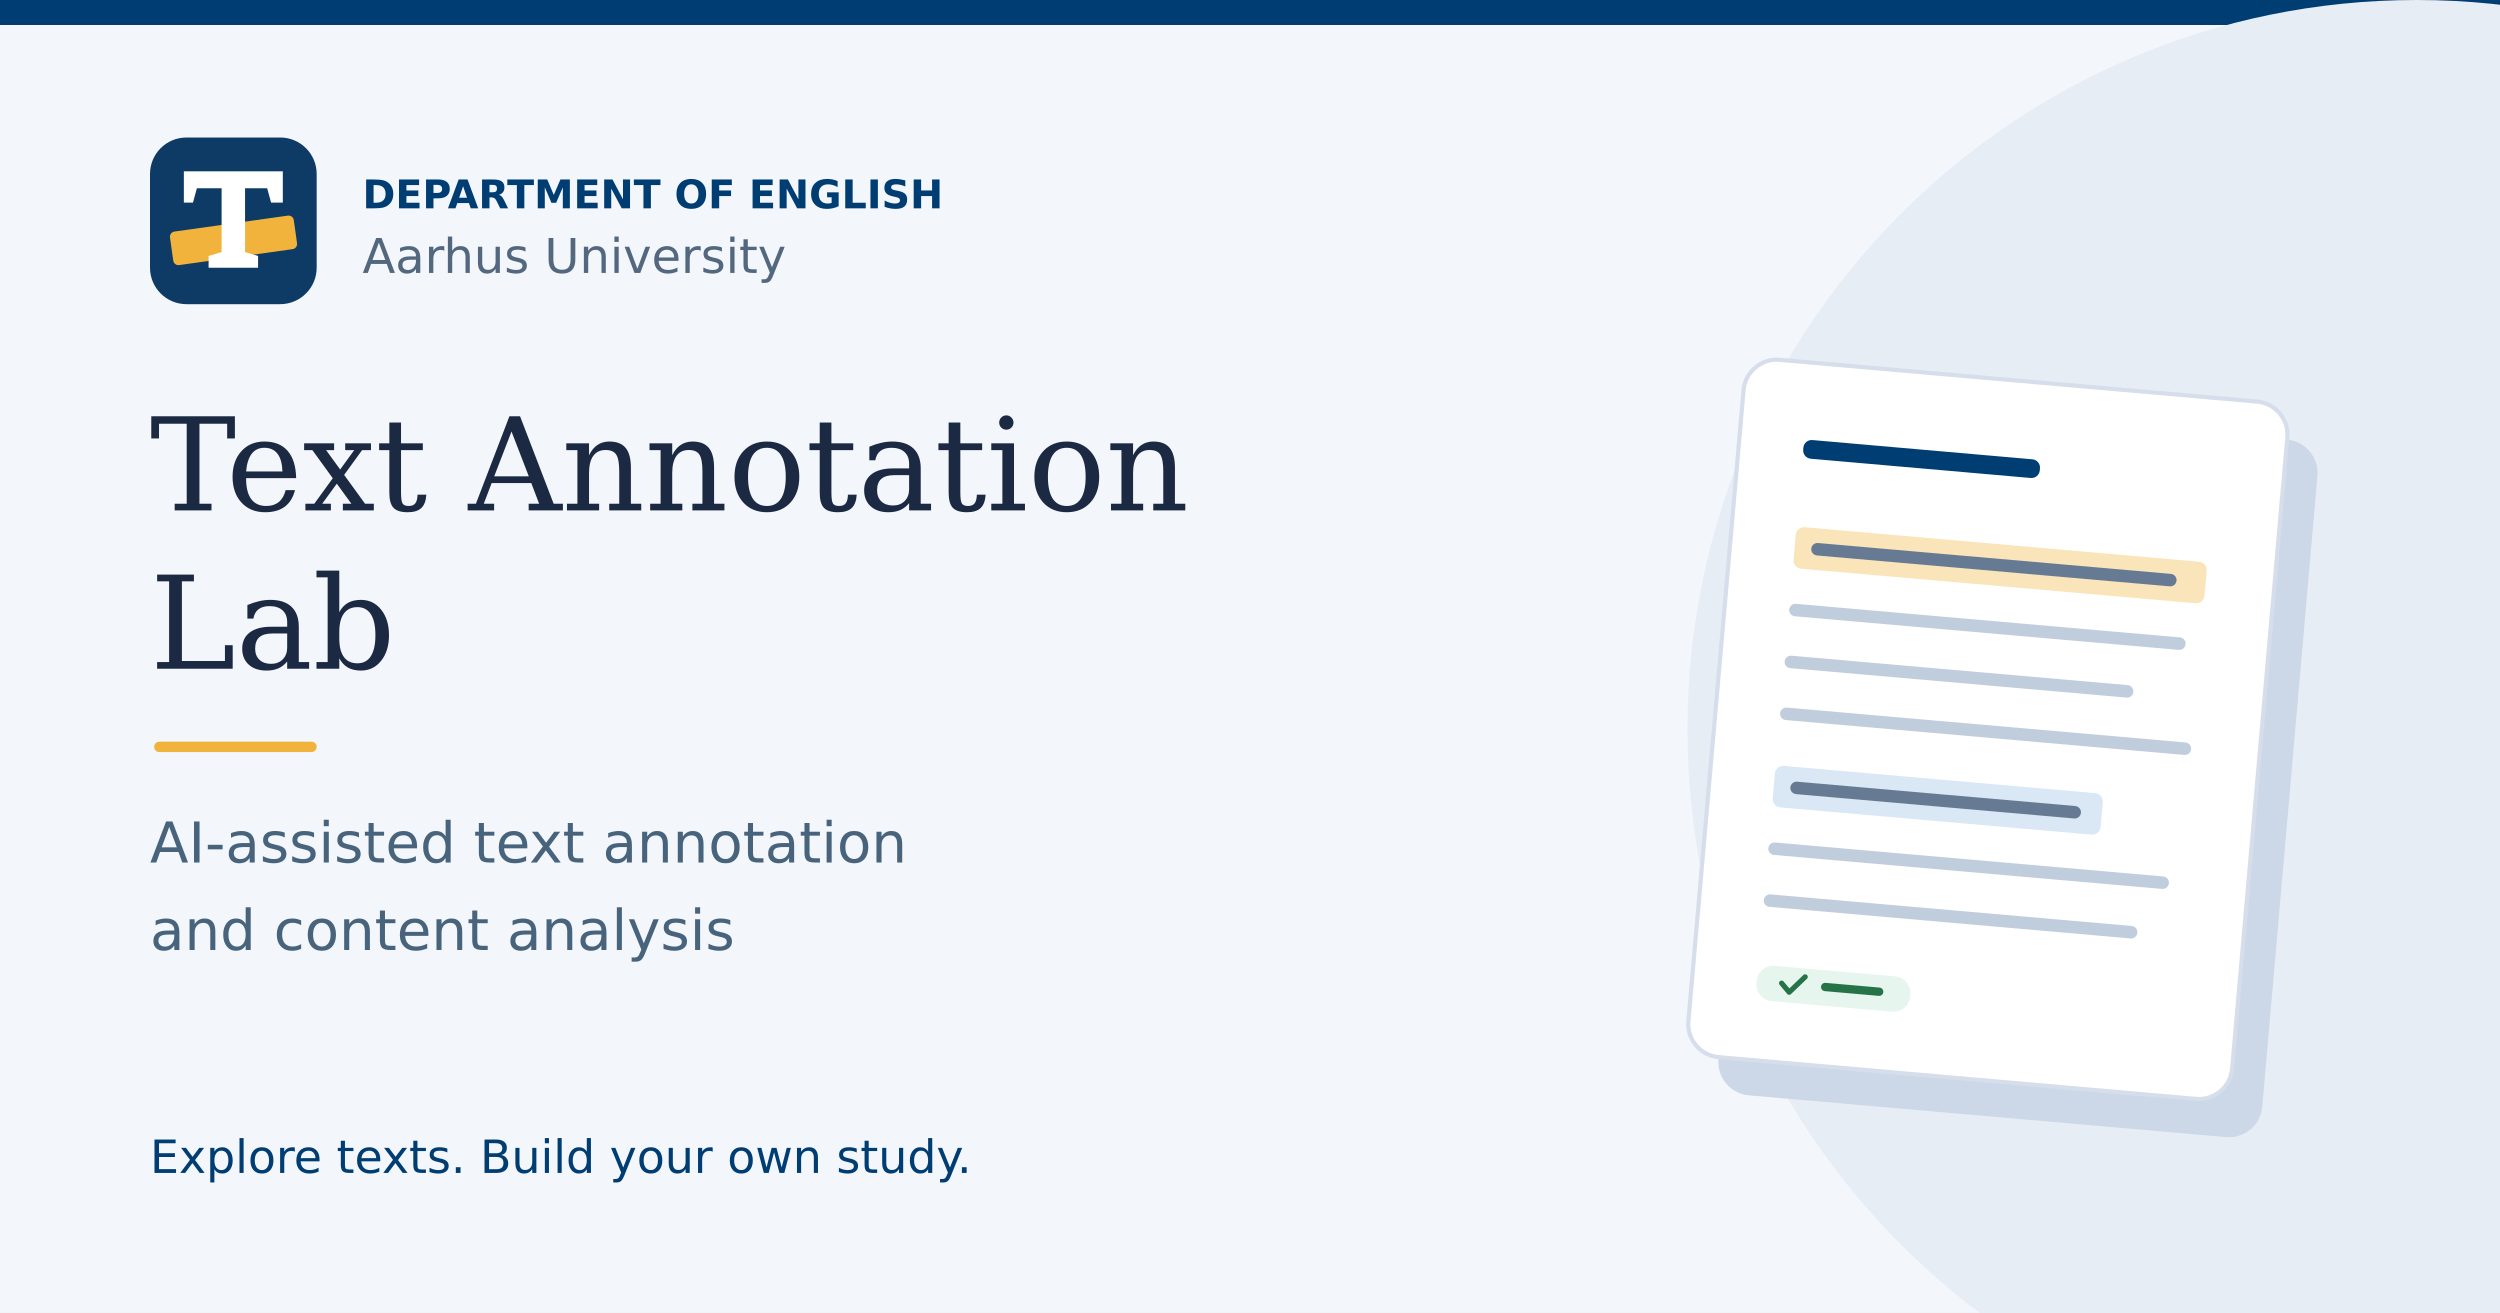
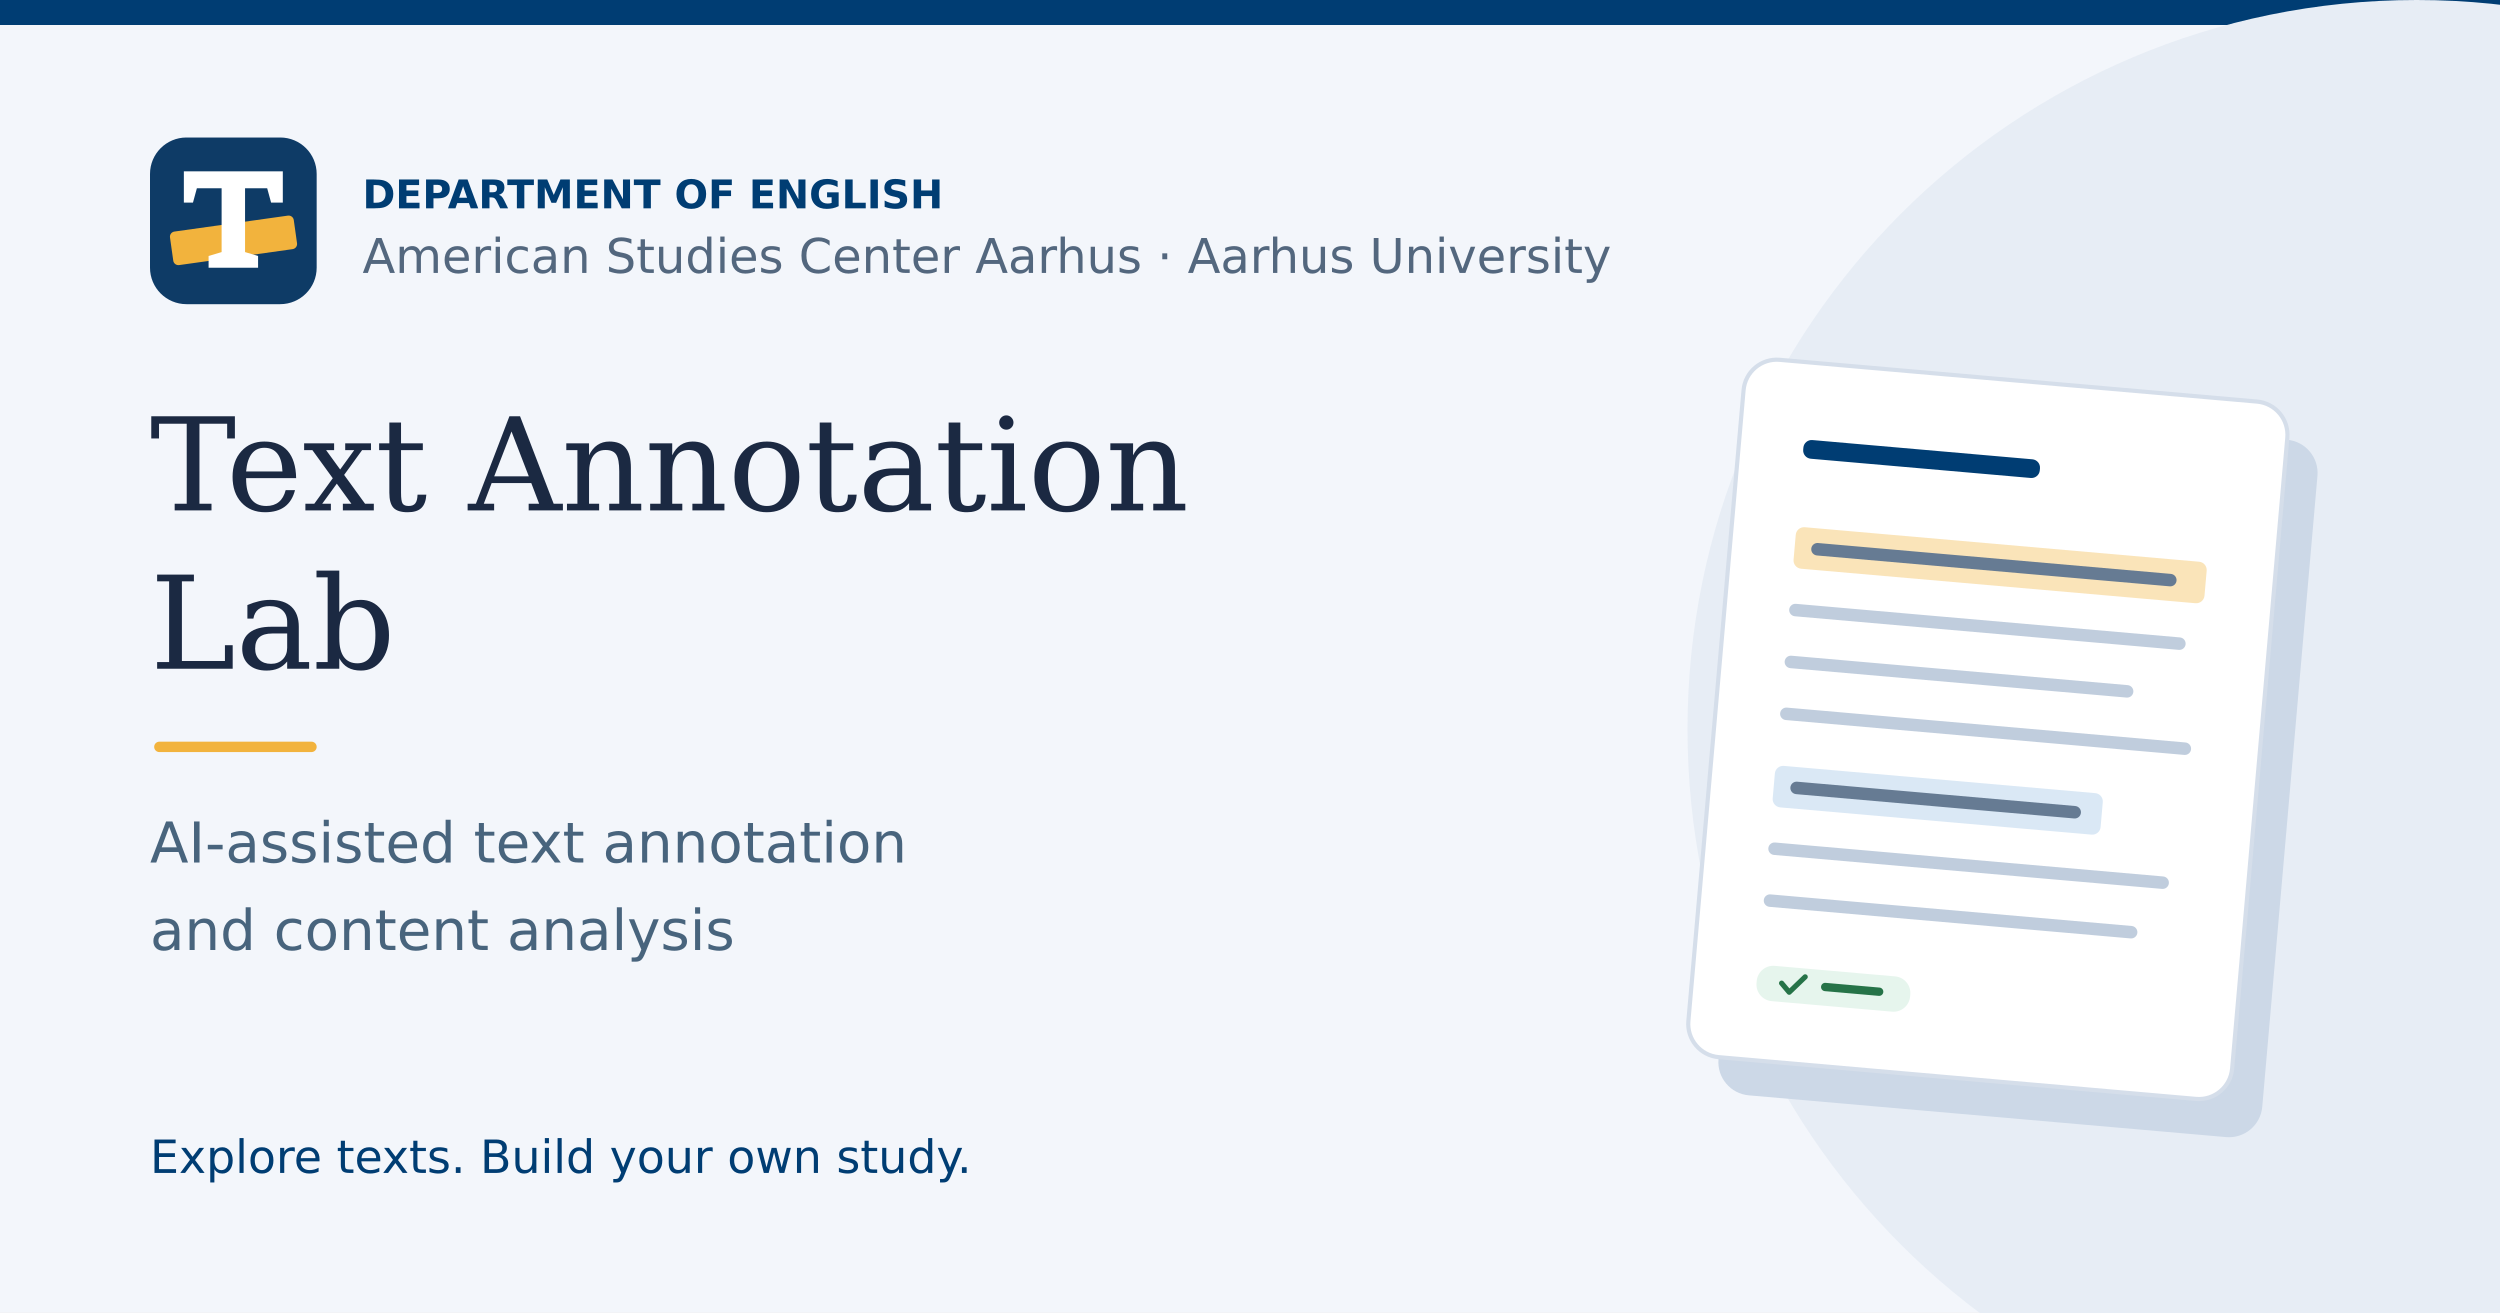
<svg xmlns="http://www.w3.org/2000/svg" width="1200" height="630" viewBox="0 0 1200 630">
  <rect width="1200" height="630" fill="#f3f6fb" />
  <rect width="1200" height="12" fill="#003d73" />
  <circle cx="1160" cy="350" r="350" fill="#e7edf5" />
  <g transform="translate(72 66) scale(1.25)">
    <rect width="64" height="64" rx="14" fill="#0E3B66" />
    <rect x="8" y="33" width="48" height="13" rx="2" fill="#F2B33D" transform="rotate(-8 32 39)" />
    <path fill="#fff" d="M13 13h38v12h-4.5l-1.5-5.5H36.5V44l5 1.5V50h-19v-4.5l5-1.5V19.5H18l-1.5 5.5H13z" />
  </g>
  <g font-family="DejaVu Sans, sans-serif">
    <text x="174" y="100" fill="#003d73" font-size="19" font-weight="bold">DEPARTMENT OF ENGLISH</text>
-     <text x="174" y="131" fill="#53677e" font-size="23">Aarhus University</text>
+     <text x="174" y="131" fill="#53677e" font-size="23">American Studies Center Aarhus · Aarhus University</text>
  </g>
  <g fill="#1b2942" font-family="DejaVu Serif, serif" font-size="62">
    <text x="72" y="245">Text Annotation</text>
    <text x="72" y="321">Lab</text>
  </g>
  <rect x="74" y="356" width="78" height="5" rx="2.5" fill="#F2B33D" />
  <g fill="#48647d" font-family="DejaVu Sans, sans-serif" font-size="27">
    <text x="72" y="414">AI-assisted text annotation</text>
    <text x="72" y="456">and content analysis</text>
  </g>
  <text x="72" y="563" fill="#003d73" font-family="DejaVu Sans, sans-serif" font-size="22">Explore texts. Build your own study.</text>
  <g transform="translate(823 182) rotate(5 130 170)">
    <rect x="16" y="17" width="262" height="336" rx="16" fill="#ccd8e7" />
    <rect width="262" height="336" rx="16" fill="#fff" stroke="#d5deea" stroke-width="2" />
    <rect x="31" y="37" width="114" height="9" rx="4" fill="#003d73" />
    <rect x="31" y="79" width="198" height="20" rx="4" fill="#fae4b9" />
    <rect x="39" y="86" width="176" height="6" rx="3" fill="#667b93" />
    <g fill="#c0cddd">
      <rect x="31" y="116" width="191" height="6" rx="3" />
      <rect x="31" y="141" width="168" height="6" rx="3" />
      <rect x="31" y="166" width="198" height="6" rx="3" />
    </g>
    <rect x="31" y="194" width="158" height="20" rx="4" fill="#dae8f5" />
    <rect x="39" y="201" width="140" height="6" rx="3" fill="#667b93" />
    <g fill="#c0cddd">
      <rect x="31" y="231" width="193" height="6" rx="3" />
      <rect x="31" y="256" width="180" height="6" rx="3" />
    </g>
    <rect x="31" y="290" width="74" height="17" rx="8" fill="#e6f5ed" />
    <path d="m43 298 4 4 7-8" fill="none" stroke="#267348" stroke-width="2.5" stroke-linecap="round" stroke-linejoin="round" />
    <rect x="62" y="296" width="30" height="4" rx="2" fill="#267348" />
  </g>
</svg>
